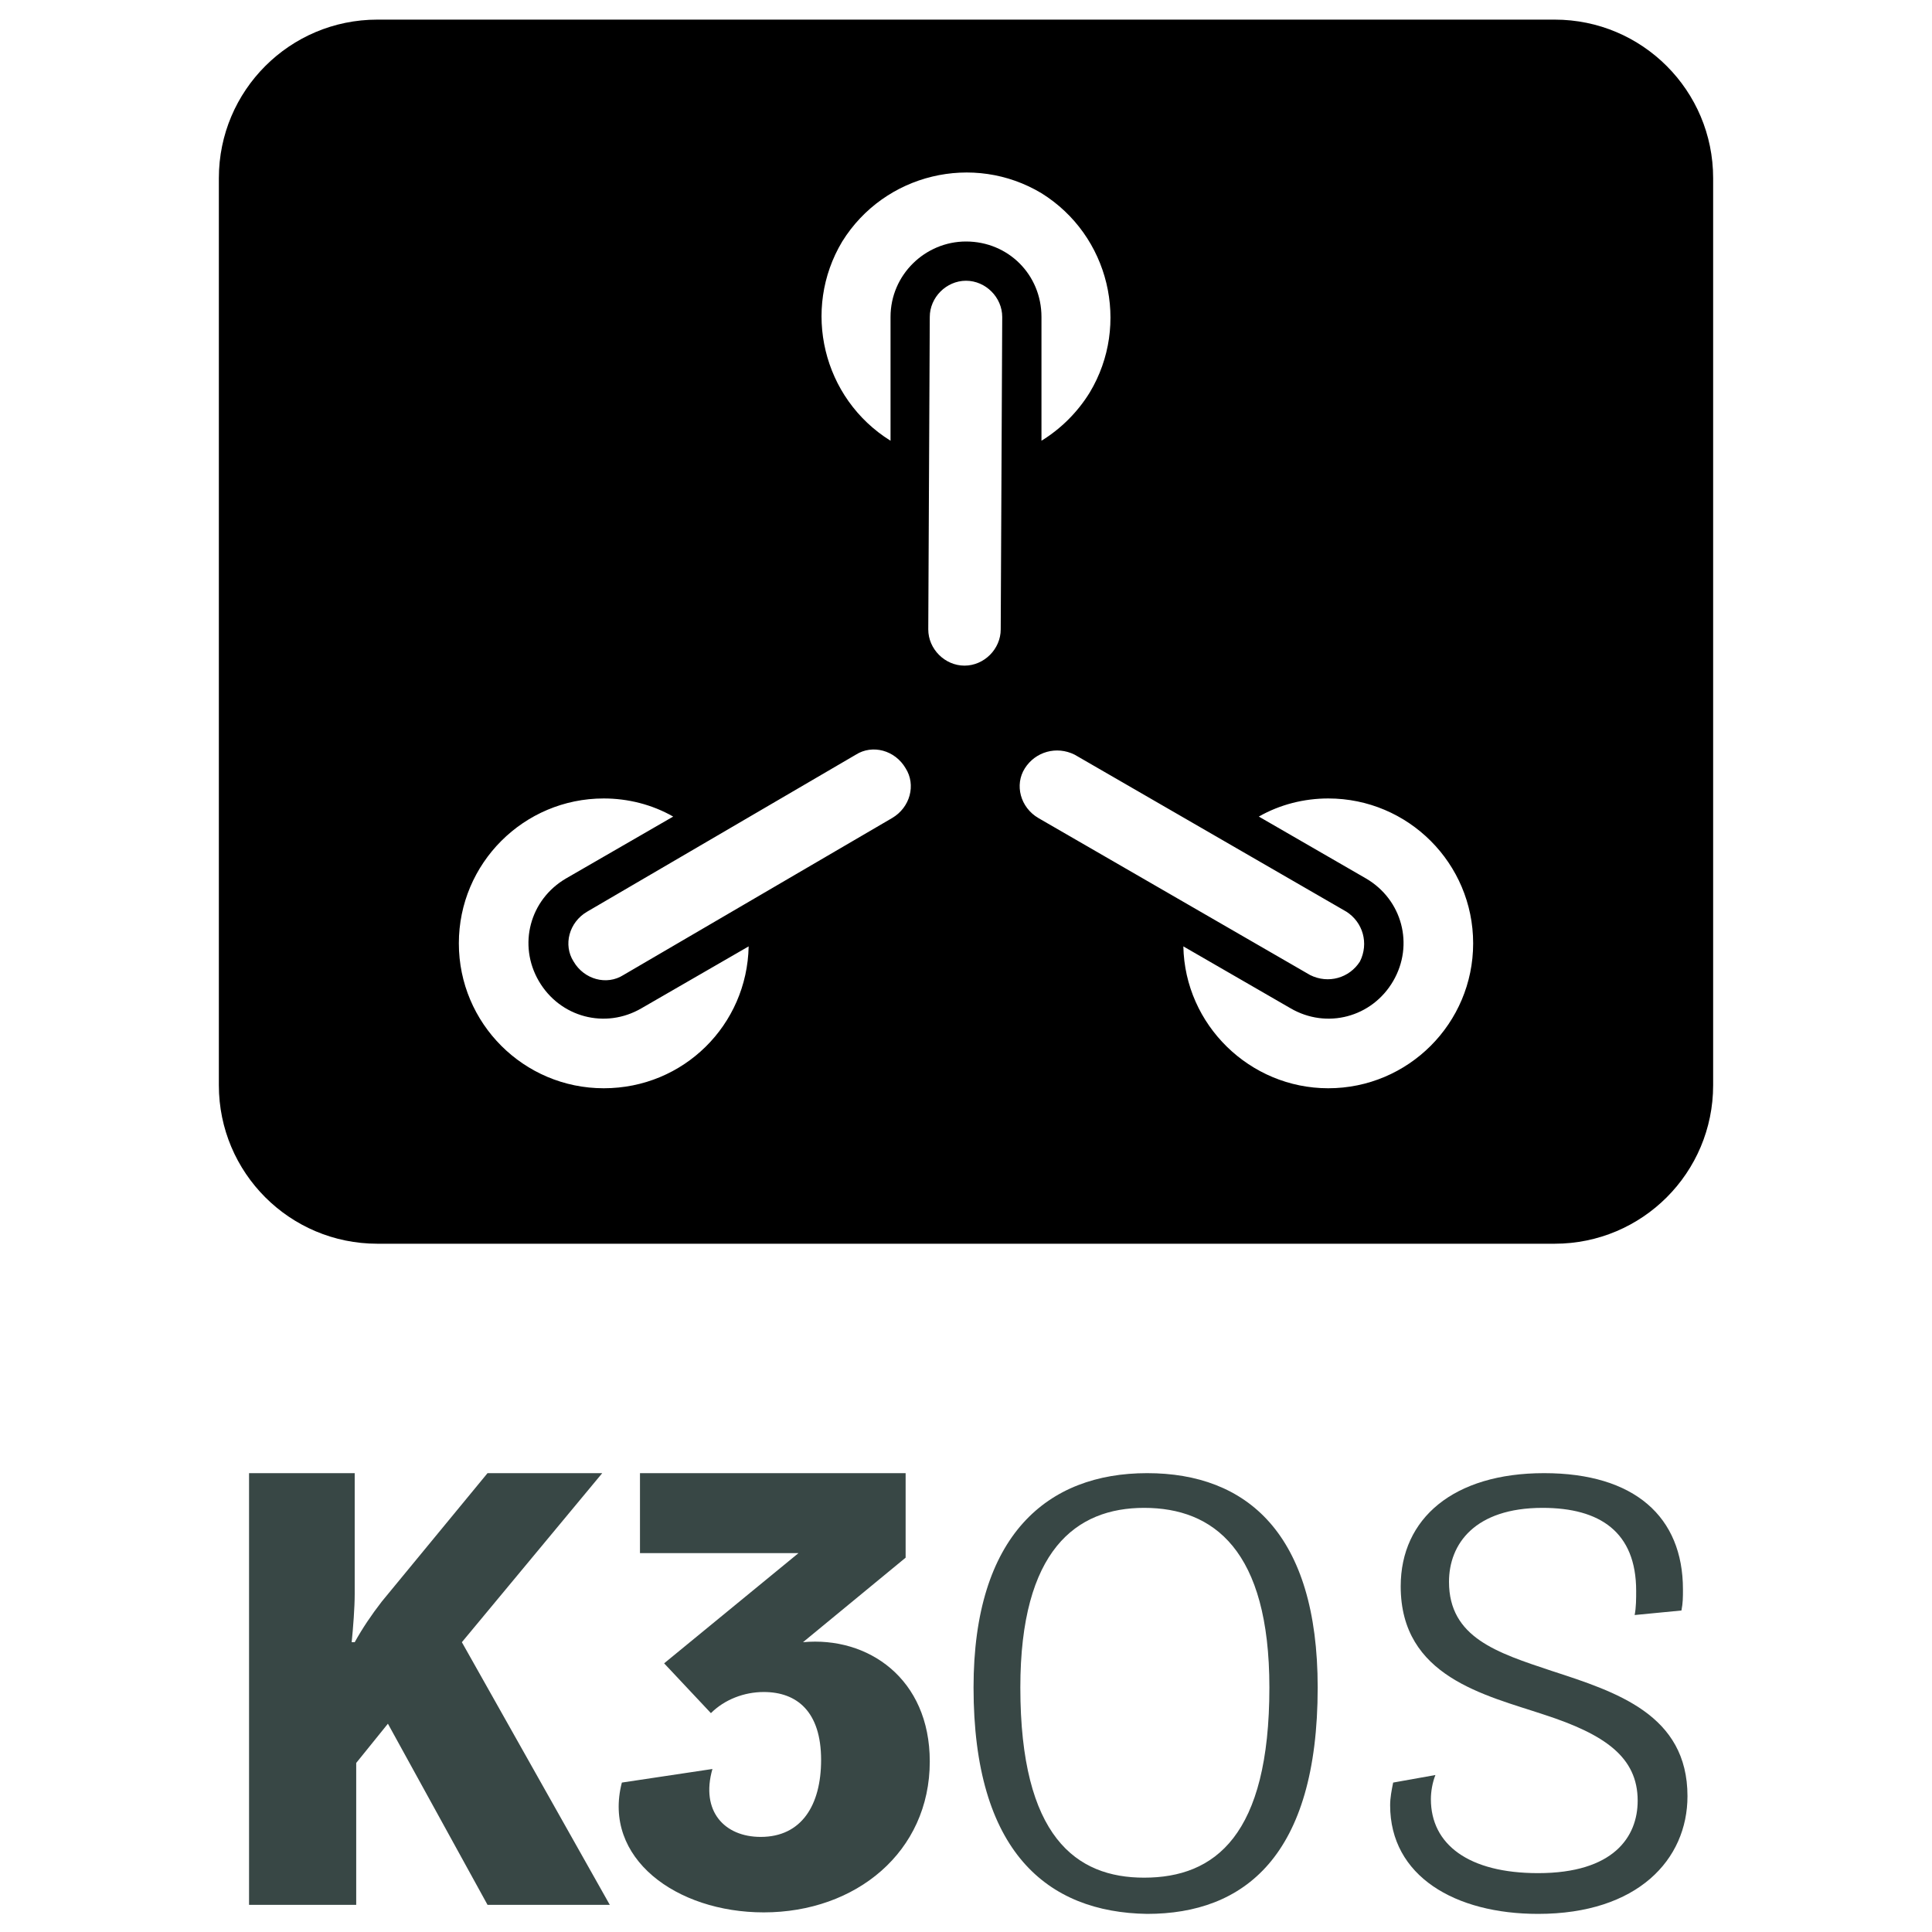
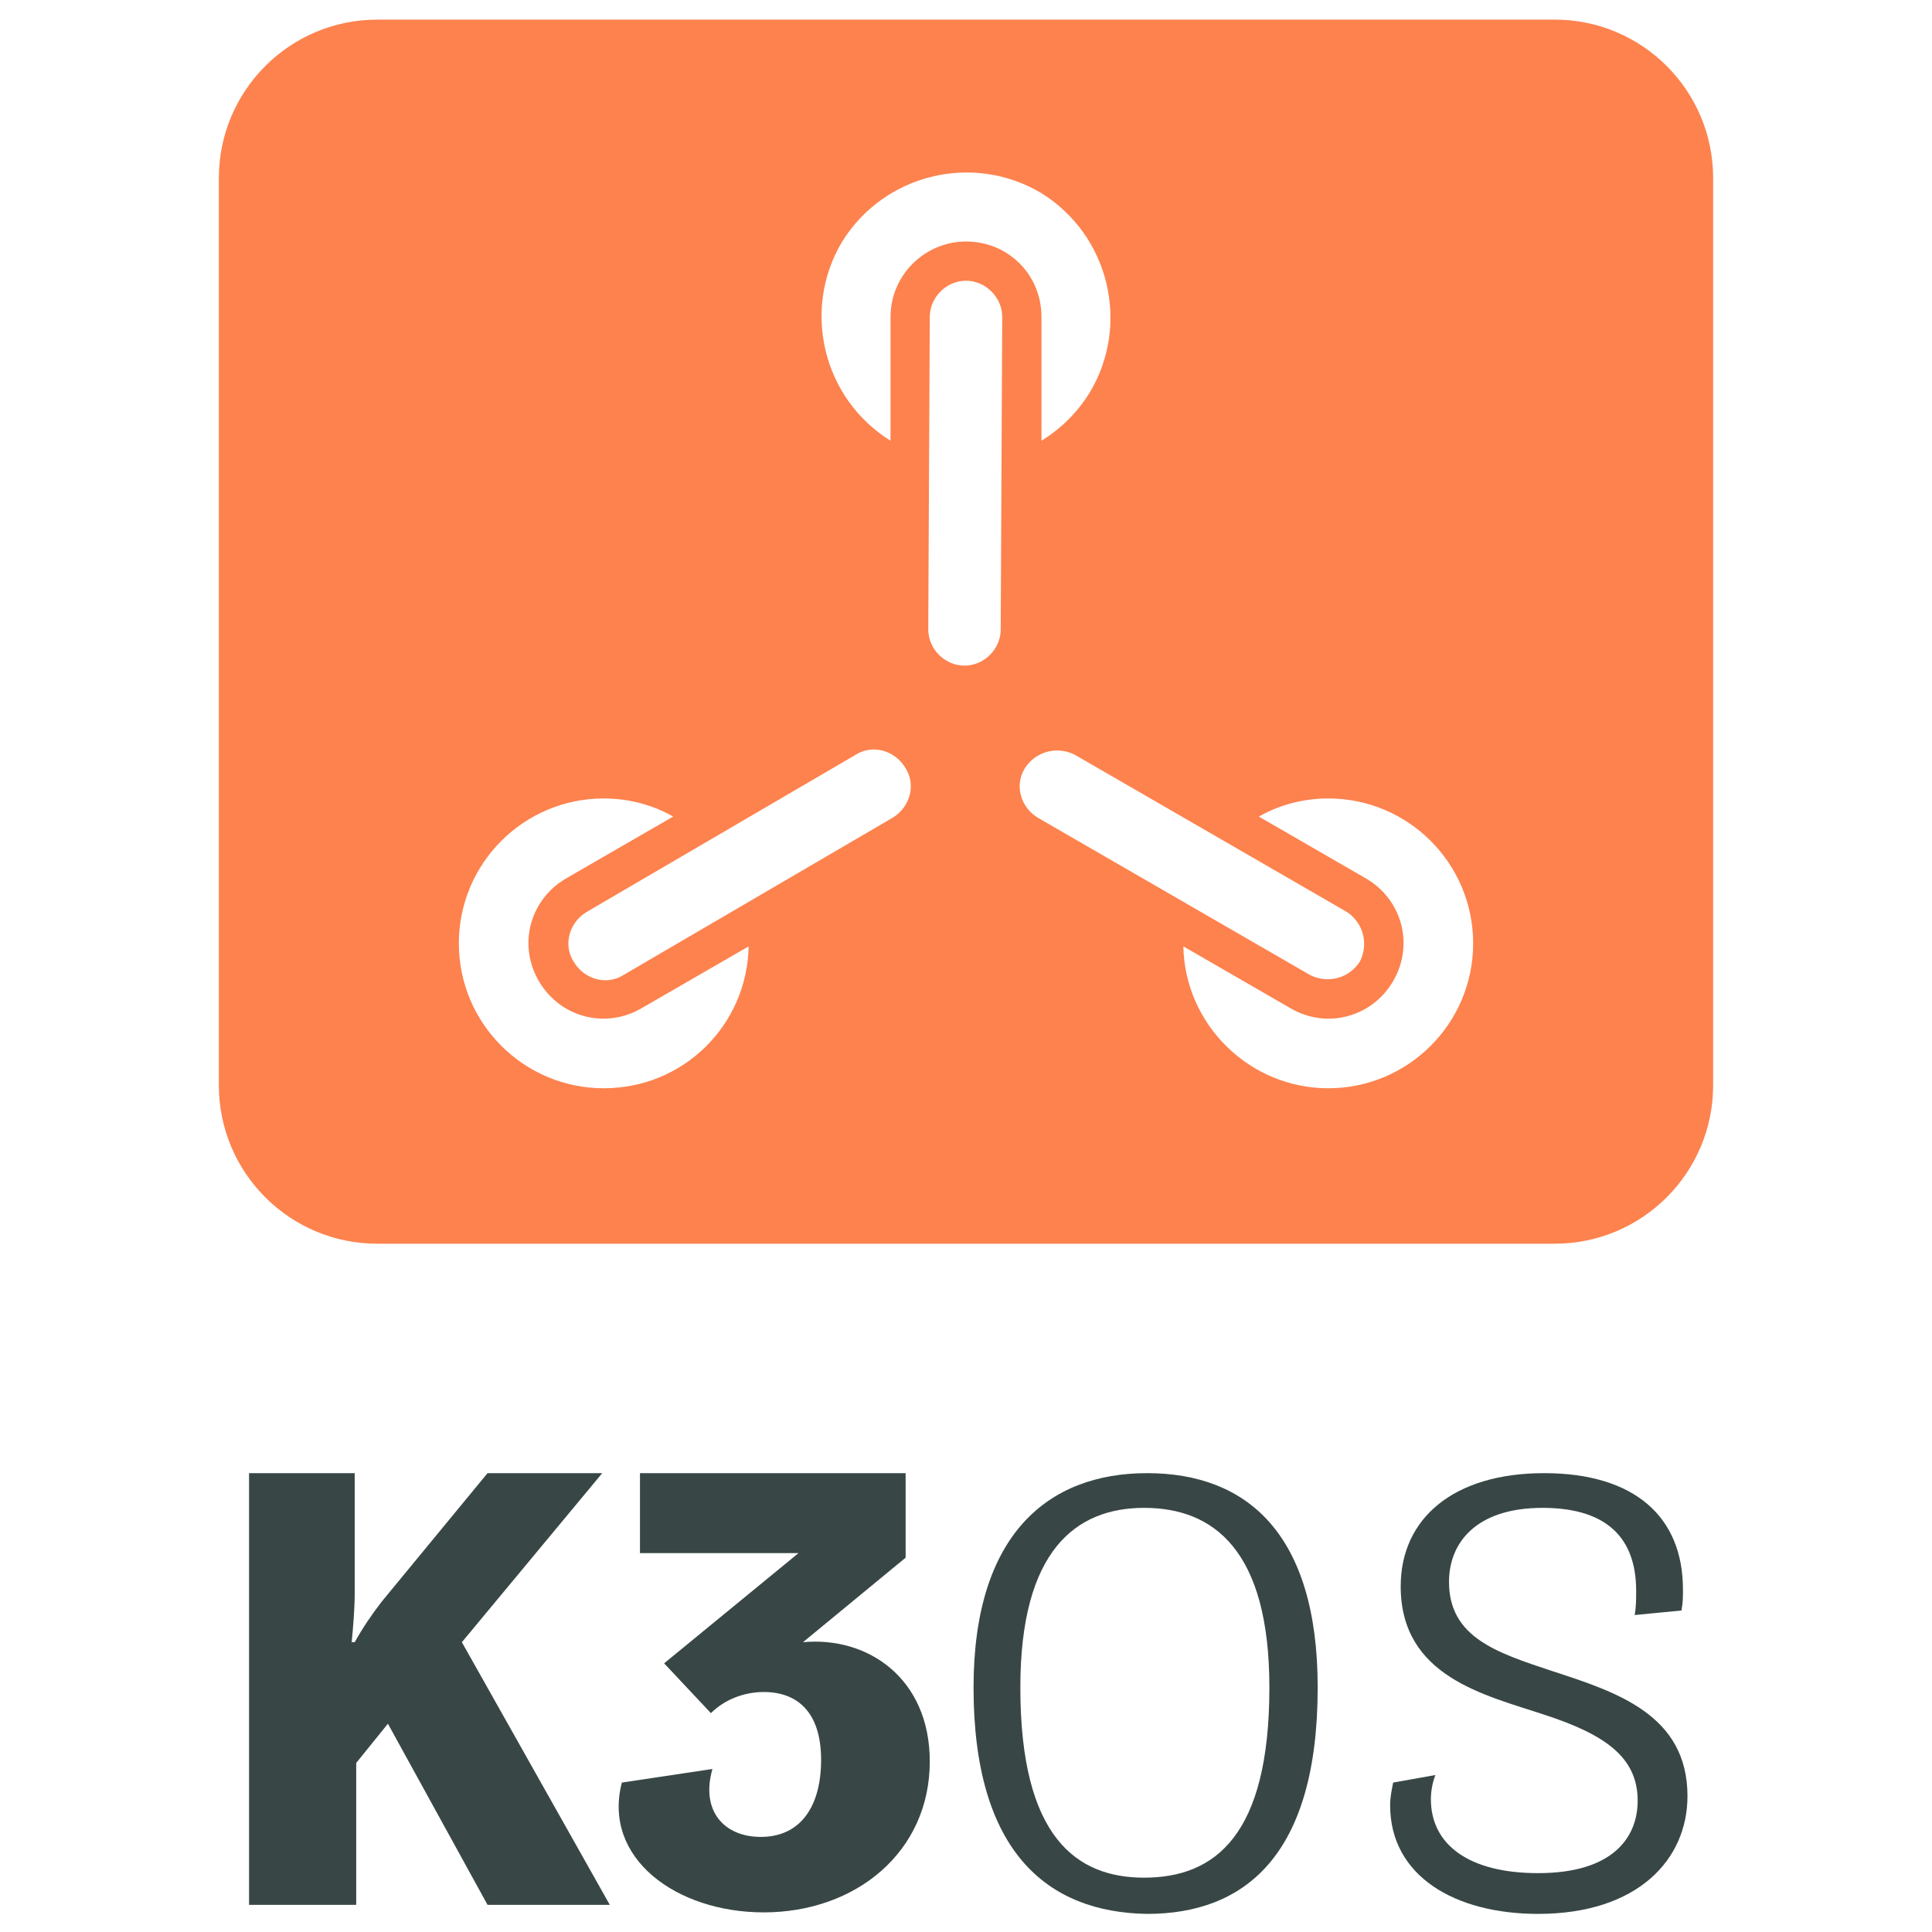
<svg xmlns="http://www.w3.org/2000/svg" version="1.1" width="128px" height="128px">
  <g fill="#384745">
-     <path class="st0" d="M16.4,97.6h7.1v8c0,0.9-0.1,2.2-0.2,3.2h0.2c0.5-0.9,1.1-1.8,1.8-2.7l7-8.5h7.6l-9.3,11.2l9.8,17.4h-8.1   l-6.6-12l-2.1,2.6v9.4h-7.1V97.6z" />
-     <path class="st0" d="M47.2,117.2c-0.8,2.8,0.8,4.5,3.2,4.5c2.7,0,4-2.1,4-5.1c0-3.2-1.6-4.5-3.8-4.5c-1.3,0-2.6,0.5-3.5,1.4   l-3.1-3.3l8.9-7.3H42.4v-5.3H60v5.6l-6.8,5.6c4.3-0.4,8.4,2.4,8.4,7.9c0,6-4.9,10-11,10c-5.8,0-10.7-3.6-9.4-8.6L47.2,117.2z" />
-     <path class="st0" d="M64.5,111.8c0-10.1,4.9-14.2,11.5-14.2c6.6,0,11.3,4,11.3,14.2c0,11.2-4.9,15-11.3,15   C69.4,126.7,64.5,122.7,64.5,111.8z M84.1,111.8c0-9.1-3.7-11.9-8.3-11.9c-4.5,0-8.2,2.8-8.2,11.9c0,9.9,3.7,12.6,8.2,12.6   C80.5,124.4,84.1,121.6,84.1,111.8z" />
-     <path class="st0" d="M95.1,117.6c-0.2,0.5-0.3,1.1-0.3,1.6c0,3,2.5,4.9,7.1,4.9c5,0,6.6-2.4,6.6-4.8c0-2.9-2.2-4.4-6.2-5.7   c-3.9-1.3-9.5-2.5-9.5-8.5c0-4.5,3.5-7.5,9.5-7.5c6,0,9.2,2.9,9.2,7.7c0,0.5,0,0.9-0.1,1.4l-3.1,0.3c0.1-0.5,0.1-1.1,0.1-1.6   c0-3.9-2.4-5.5-6.2-5.5c-4.5,0-6.2,2.4-6.2,4.9c0,3.7,3.2,4.7,6.8,5.9c4.3,1.4,9,2.9,9,8.3c0,4.2-3.3,7.8-9.9,7.8   c-5.5,0-9.8-2.5-9.8-7.2c0-0.5,0.1-1,0.2-1.5L95.1,117.6z" />
+     <path d="M16.4,97.6h7.1v8c0,0.9-0.1,2.2-0.2,3.2h0.2c0.5-0.9,1.1-1.8,1.8-2.7l7-8.5h7.6l-9.3,11.2l9.8,17.4h-8.1   l-6.6-12l-2.1,2.6v9.4h-7.1V97.6z" />
+     <path d="M47.2,117.2c-0.8,2.8,0.8,4.5,3.2,4.5c2.7,0,4-2.1,4-5.1c0-3.2-1.6-4.5-3.8-4.5c-1.3,0-2.6,0.5-3.5,1.4   l-3.1-3.3l8.9-7.3H42.4v-5.3H60v5.6l-6.8,5.6c4.3-0.4,8.4,2.4,8.4,7.9c0,6-4.9,10-11,10c-5.8,0-10.7-3.6-9.4-8.6L47.2,117.2z" />
+     <path d="M64.5,111.8c0-10.1,4.9-14.2,11.5-14.2c6.6,0,11.3,4,11.3,14.2c0,11.2-4.9,15-11.3,15   C69.4,126.7,64.5,122.7,64.5,111.8z M84.1,111.8c0-9.1-3.7-11.9-8.3-11.9c-4.5,0-8.2,2.8-8.2,11.9c0,9.9,3.7,12.6,8.2,12.6   C80.5,124.4,84.1,121.6,84.1,111.8z" />
+     <path d="M95.1,117.6c-0.2,0.5-0.3,1.1-0.3,1.6c0,3,2.5,4.9,7.1,4.9c5,0,6.6-2.4,6.6-4.8c0-2.9-2.2-4.4-6.2-5.7   c-3.9-1.3-9.5-2.5-9.5-8.5c0-4.5,3.5-7.5,9.5-7.5c6,0,9.2,2.9,9.2,7.7c0,0.5,0,0.9-0.1,1.4l-3.1,0.3c0.1-0.5,0.1-1.1,0.1-1.6   c0-3.9-2.4-5.5-6.2-5.5c-4.5,0-6.2,2.4-6.2,4.9c0,3.7,3.2,4.7,6.8,5.9c4.3,1.4,9,2.9,9,8.3c0,4.2-3.3,7.8-9.9,7.8   c-5.5,0-9.8-2.5-9.8-7.2c0-0.5,0.1-1,0.2-1.5L95.1,117.6z" />
  </g>
-   <path class="st1" d="M103,1.3H25c-5.8,0-10.5,4.7-10.5,10.5v60.1c0,5.8,4.7,10.5,10.5,10.5H103c5.8,0,10.5-4.7,10.5-10.5V11.8   C113.5,6,108.8,1.3,103,1.3z M40,72.1c-5.3,0-9.6-4.3-9.6-9.6s4.3-9.6,9.6-9.6c0,0,0,0,0,0c1.6,0,3.2,0.4,4.6,1.2l-7.1,4.1   c-2.4,1.4-3.2,4.4-1.8,6.8c1.4,2.4,4.4,3.2,6.8,1.8c0,0,0,0,0,0l7.1-4.1C49.5,67.9,45.3,72.1,40,72.1z M59.1,54.2L41.3,64.6   c-1.1,0.7-2.6,0.3-3.3-0.9c-0.7-1.1-0.3-2.6,0.9-3.3L56.7,50c1.1-0.7,2.6-0.3,3.3,0.9C60.7,52,60.3,53.5,59.1,54.2z M59,21l0,8.2   c-4.5-2.8-5.9-8.7-3.2-13.2c2.8-4.5,8.7-5.9,13.2-3.2c4.5,2.8,5.9,8.7,3.2,13.2c-0.8,1.3-1.9,2.4-3.2,3.2l0-8.2c0-2.8-2.2-5-5-5   C61.3,16,59,18.2,59,21C59,21,59,21,59,21L59,21z M66.3,41.7c0,1.3-1.1,2.4-2.4,2.4h0c-1.3,0-2.4-1.1-2.4-2.4L61.6,21   c0-1.3,1.1-2.4,2.4-2.4h0c1.3,0,2.4,1.1,2.4,2.4L66.3,41.7z M67.9,50.9c0.7-1.1,2.1-1.5,3.3-0.9c0,0,0,0,0,0l18,10.4   c1.1,0.7,1.5,2.1,0.9,3.3c-0.7,1.1-2.1,1.5-3.3,0.9l0,0l-18-10.4C67.6,53.5,67.2,52,67.9,50.9C67.9,50.9,67.9,50.9,67.9,50.9   L67.9,50.9z M88,72.1c-5.2,0-9.5-4.2-9.6-9.4l7.1,4.1c2.4,1.4,5.4,0.6,6.8-1.8c1.4-2.4,0.6-5.4-1.8-6.8l-7.1-4.1   c1.4-0.8,3-1.2,4.6-1.2c5.3,0,9.6,4.3,9.6,9.6C97.6,67.8,93.3,72.1,88,72.1C88,72.1,88,72.1,88,72.1L88,72.1z" />
+   <path fill="#FD824E" d="M103,1.3H25c-5.8,0-10.5,4.7-10.5,10.5v60.1c0,5.8,4.7,10.5,10.5,10.5H103c5.8,0,10.5-4.7,10.5-10.5V11.8   C113.5,6,108.8,1.3,103,1.3z M40,72.1c-5.3,0-9.6-4.3-9.6-9.6s4.3-9.6,9.6-9.6c0,0,0,0,0,0c1.6,0,3.2,0.4,4.6,1.2l-7.1,4.1   c-2.4,1.4-3.2,4.4-1.8,6.8c1.4,2.4,4.4,3.2,6.8,1.8c0,0,0,0,0,0l7.1-4.1C49.5,67.9,45.3,72.1,40,72.1z M59.1,54.2L41.3,64.6   c-1.1,0.7-2.6,0.3-3.3-0.9c-0.7-1.1-0.3-2.6,0.9-3.3L56.7,50c1.1-0.7,2.6-0.3,3.3,0.9C60.7,52,60.3,53.5,59.1,54.2z M59,21l0,8.2   c-4.5-2.8-5.9-8.7-3.2-13.2c2.8-4.5,8.7-5.9,13.2-3.2c4.5,2.8,5.9,8.7,3.2,13.2c-0.8,1.3-1.9,2.4-3.2,3.2l0-8.2c0-2.8-2.2-5-5-5   C61.3,16,59,18.2,59,21C59,21,59,21,59,21L59,21z M66.3,41.7c0,1.3-1.1,2.4-2.4,2.4h0c-1.3,0-2.4-1.1-2.4-2.4L61.6,21   c0-1.3,1.1-2.4,2.4-2.4h0c1.3,0,2.4,1.1,2.4,2.4L66.3,41.7z M67.9,50.9c0.7-1.1,2.1-1.5,3.3-0.9c0,0,0,0,0,0l18,10.4   c1.1,0.7,1.5,2.1,0.9,3.3c-0.7,1.1-2.1,1.5-3.3,0.9l0,0l-18-10.4C67.6,53.5,67.2,52,67.9,50.9C67.9,50.9,67.9,50.9,67.9,50.9   L67.9,50.9z M88,72.1c-5.2,0-9.5-4.2-9.6-9.4l7.1,4.1c2.4,1.4,5.4,0.6,6.8-1.8c1.4-2.4,0.6-5.4-1.8-6.8l-7.1-4.1   c1.4-0.8,3-1.2,4.6-1.2c5.3,0,9.6,4.3,9.6,9.6C97.6,67.8,93.3,72.1,88,72.1C88,72.1,88,72.1,88,72.1L88,72.1z" />
</svg>
